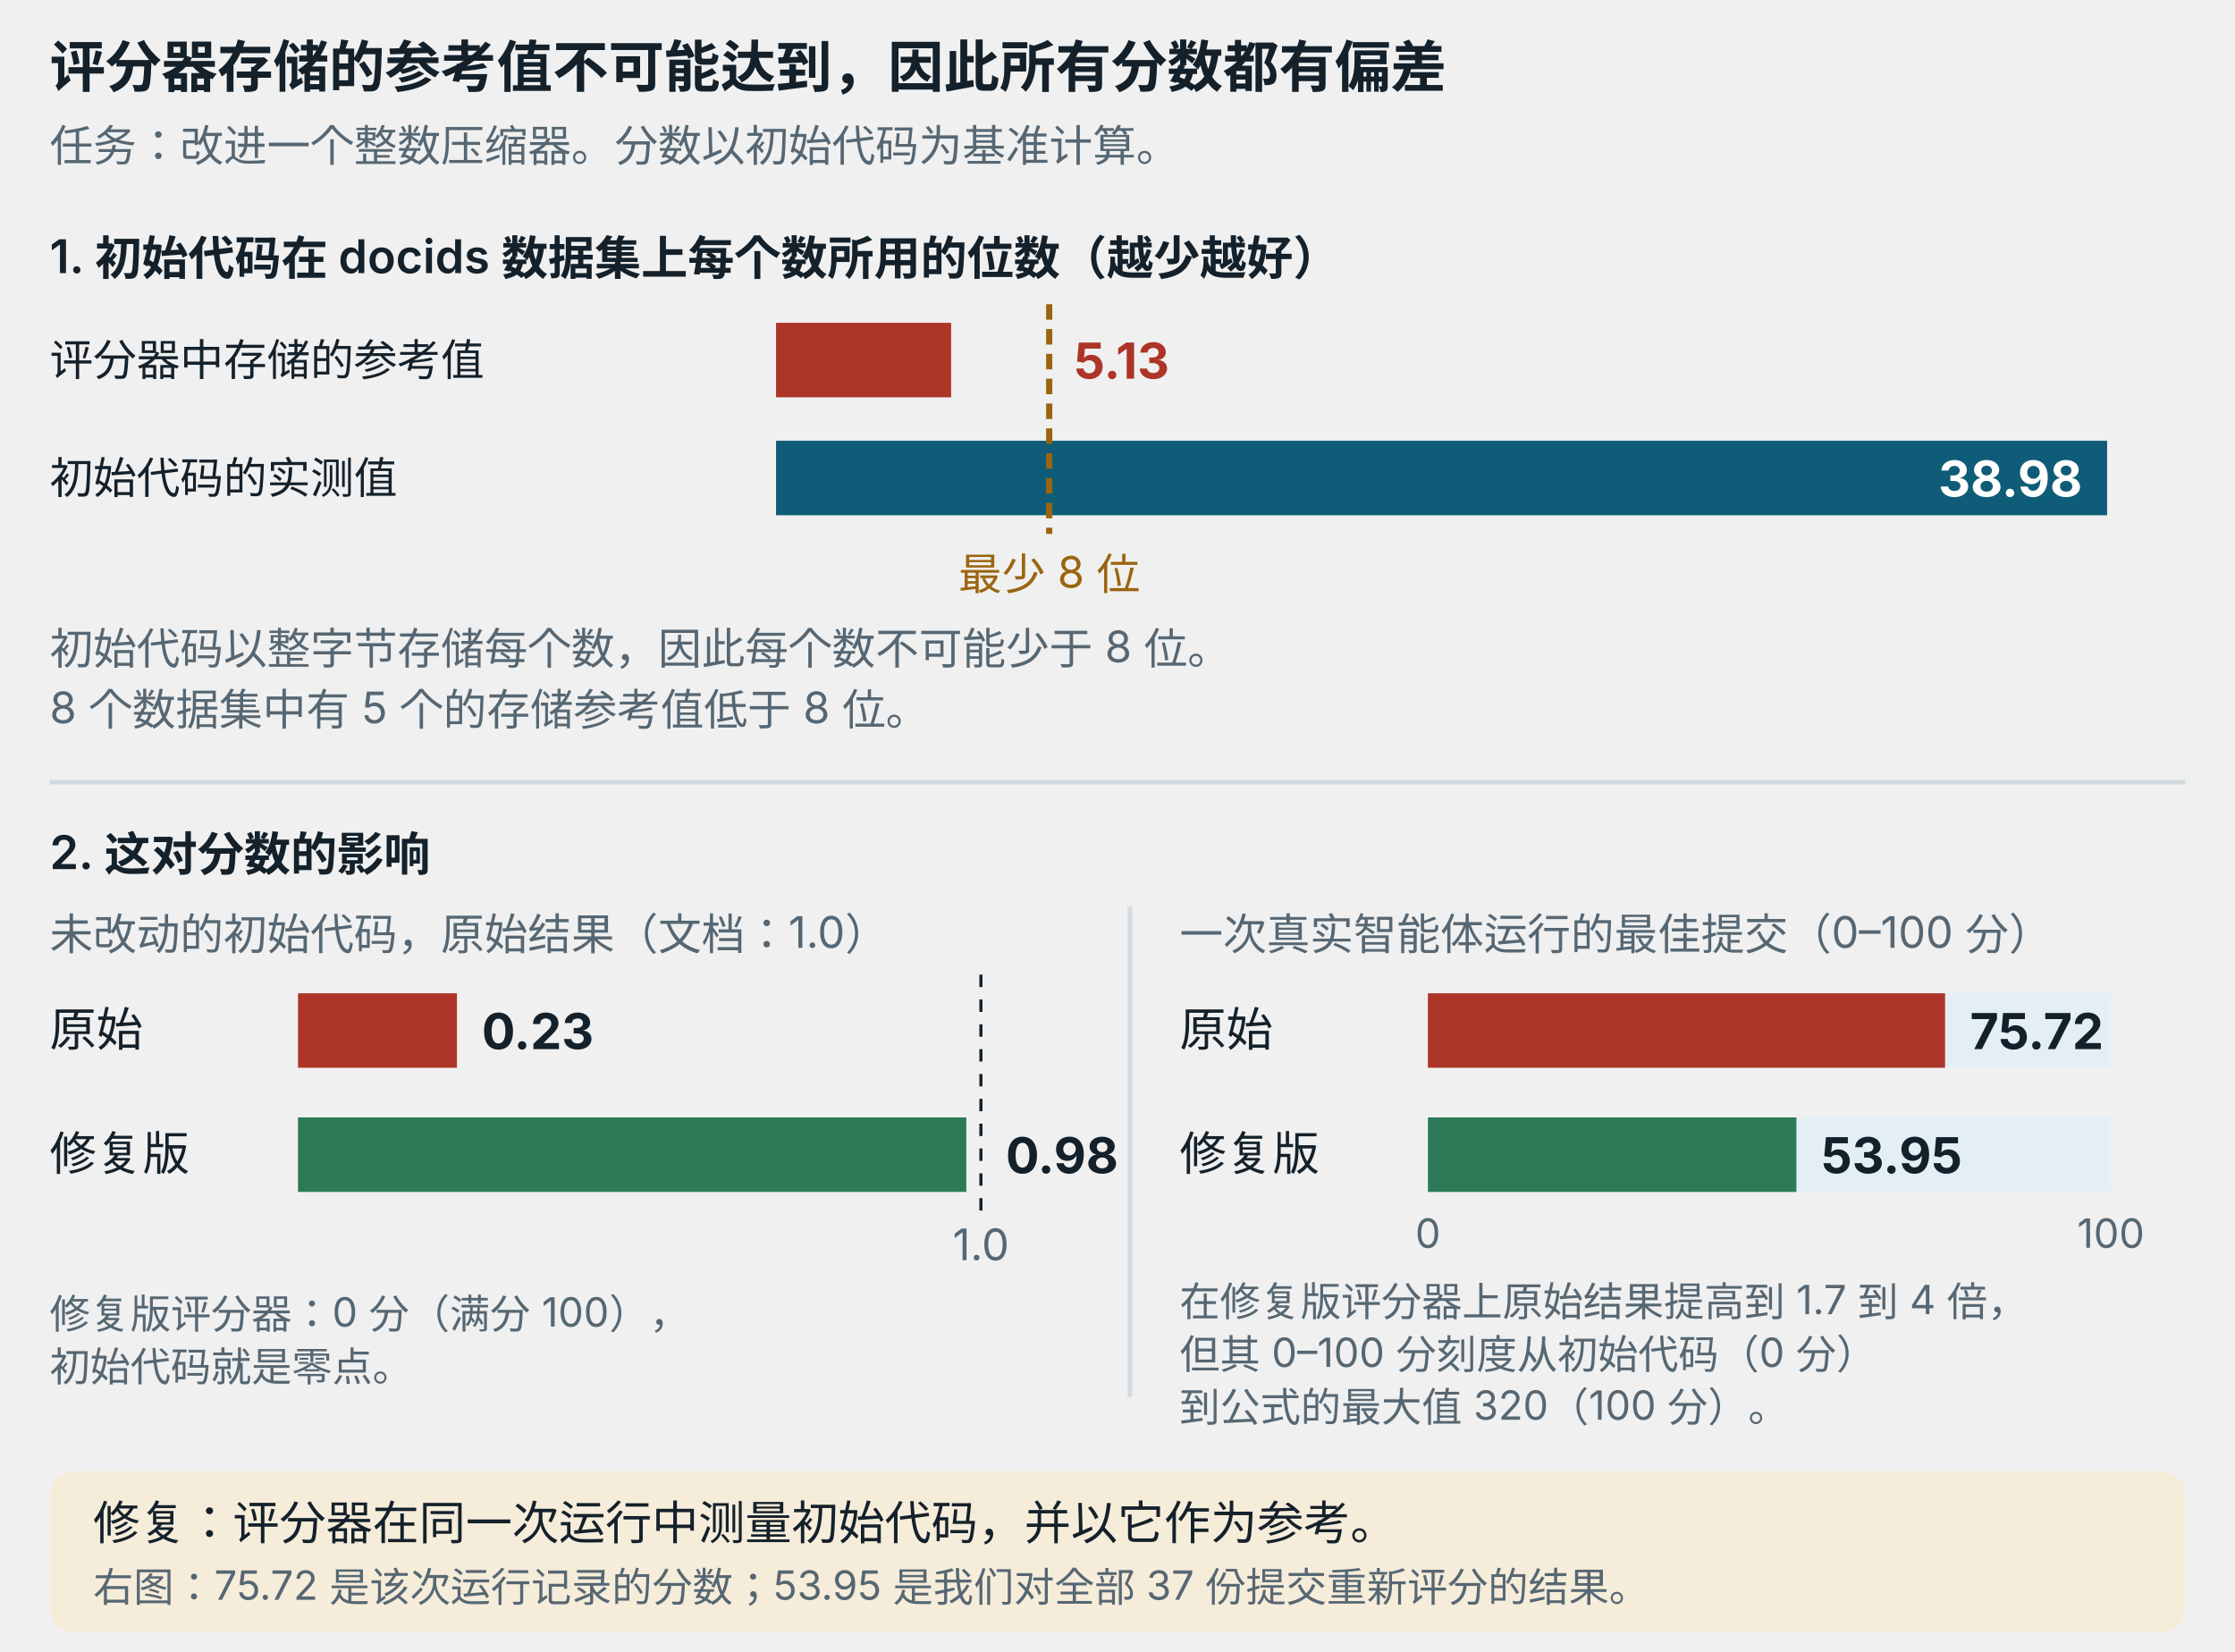
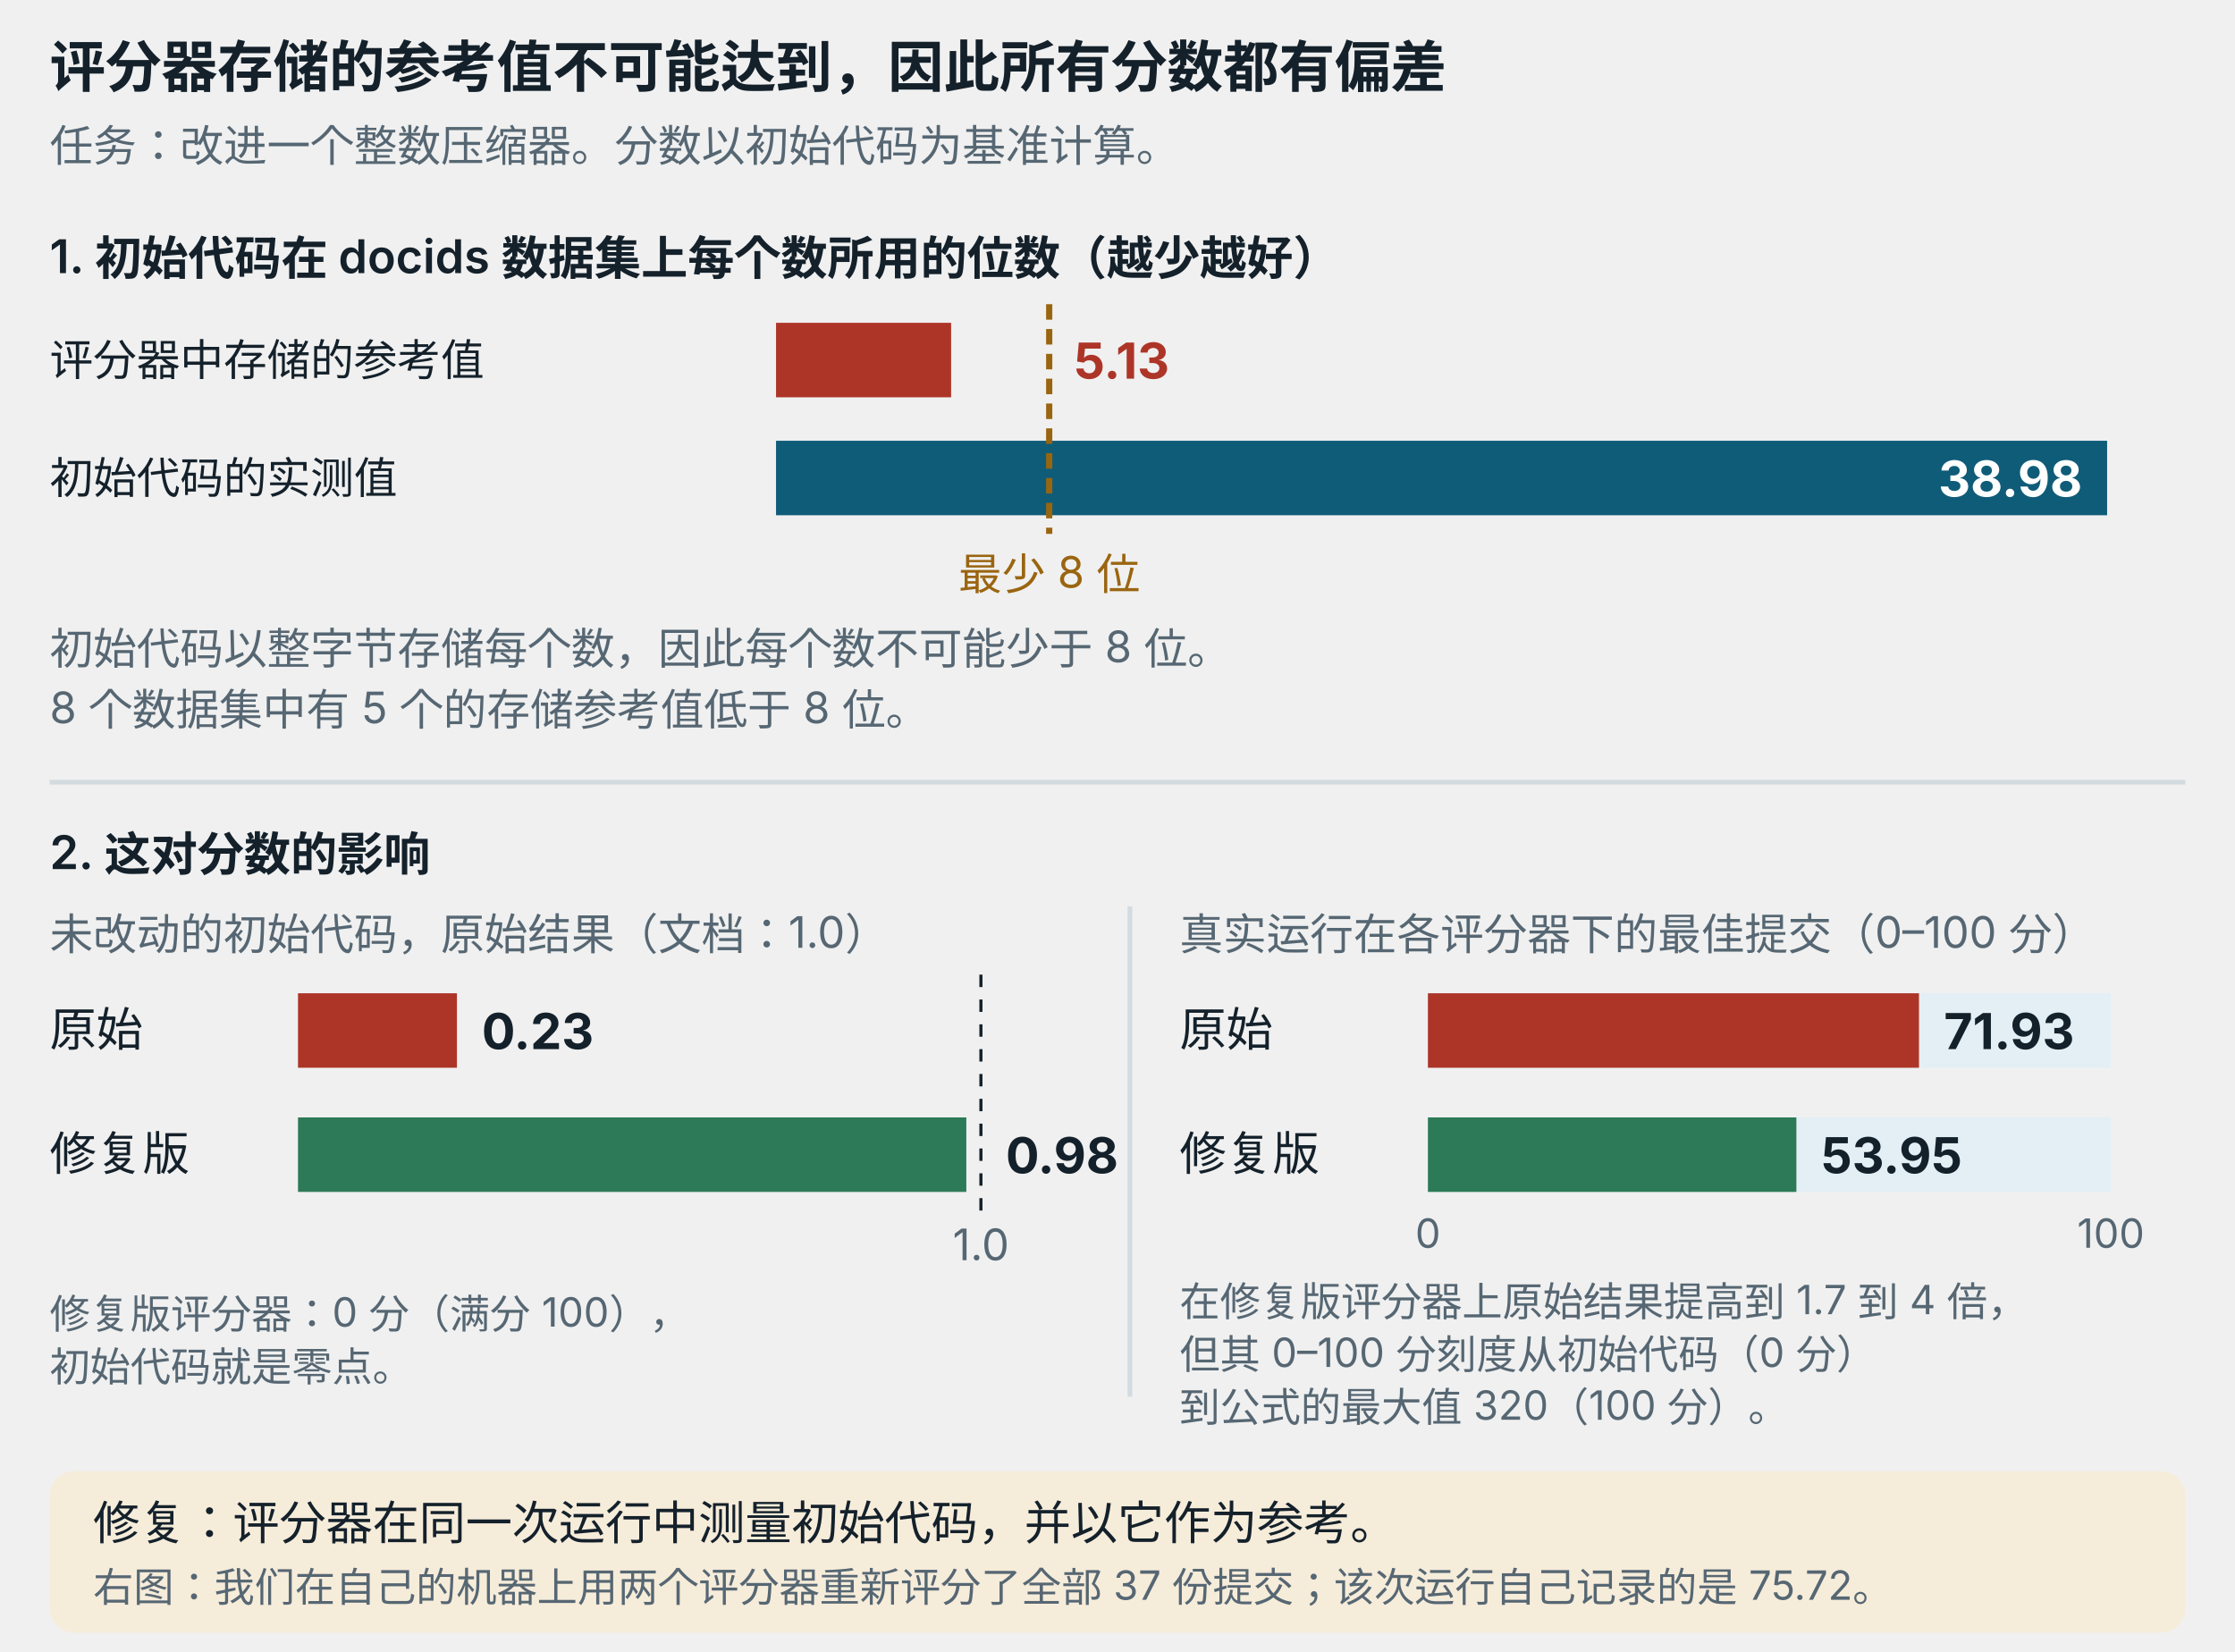
<svg xmlns="http://www.w3.org/2000/svg" viewBox="0 0 720 532" role="img">
  <style>
  .ink{fill:#14212b} .muted{fill:#566773} .rule{stroke:#d3dbe0} .bg{fill:#ffffff}
  .good{fill:#2c7a57} .bad{fill:#ad3528} .warn{fill:#9a6510} .acc{fill:#0f5c78}
  .goodS{stroke:#2c7a57} .badS{stroke:#ad3528} .accS{stroke:#0f5c78} .warnS{stroke:#9a6510} .inkS{stroke:#14212b}
  .goodBg{fill:#e4f2ea} .badBg{fill:#f6e2df} .warnBg{fill:#f6ecda} .accBg{fill:#e3eff4}
  text{font-family:"IBM Plex Sans","Noto Sans SC","PingFang SC","Microsoft YaHei","Source Han Sans SC",system-ui,-apple-system,"Segoe UI",sans-serif}
  @media (prefers-color-scheme: dark){
    .ink{fill:#e2e9ed} .muted{fill:#95a6b1} .rule{stroke:#2a3843} .bg{fill:#152029}
    .good{fill:#6cc79a} .bad{fill:#f08a7c} .warn{fill:#e0a64a} .acc{fill:#6cb6d3}
    .goodS{stroke:#6cc79a} .badS{stroke:#f08a7c} .accS{stroke:#6cb6d3} .warnS{stroke:#e0a64a} .inkS{stroke:#e2e9ed}
    .goodBg{fill:#15302a} .badBg{fill:#3a1f1c} .warnBg{fill:#352a16} .accBg{fill:#16303c}
  }
</style>
  <text x="16" y="28" font-size="18" font-weight="700" class="ink">评分器存储的参考值不可能达到，因此所有分数都有偏差</text>
  <text x="16" y="52" font-size="14" class="muted">任务：改进一个整数压缩器。分数以初始代码为基准计算。</text>
  <text x="16" y="88" font-size="15" font-weight="600" class="ink">1. 初始代码在 docids 数据集上每个数所用的位数（越少越好）</text>
  <text x="16" y="121" font-size="14" class="ink">评分器中存储的参考值</text>
  <rect x="250" y="104" width="56.4" height="24" class="bad" />
  <text x="346" y="122" font-size="16" font-weight="700" class="bad">5.13</text>
  <text x="16" y="159" font-size="14" class="ink">初始代码的实测值</text>
  <rect x="250" y="142" width="428.8" height="24" class="acc" />
  <text x="670.8" y="160" font-size="16" font-weight="700" text-anchor="end" class="bg">38.98</text>
  <line x1="338" y1="98" x2="338" y2="172" class="warnS" stroke-width="2" stroke-dasharray="5 3" />
  <text x="338" y="190" font-size="14" text-anchor="middle" class="warn">最少 8 位</text>
  <text x="16" y="214" font-size="14" class="muted">初始代码以整字节存储每个数，因此每个数不可能少于 8 位。</text>
  <text x="16" y="233" font-size="14" class="muted">8 个数据集中有 5 个的存储参考值低于 8 位。</text>
  <line x1="16" y1="252" x2="704" y2="252" class="rule" stroke-width="1.5" />
  <text x="16" y="280" font-size="15" font-weight="600" class="ink">2. 这对分数的影响</text>
  <text x="16" y="306" font-size="14" class="muted">未改动的初始代码，原始结果（文档：1.0）</text>
  <text x="16" y="337" font-size="15" class="ink">原始</text>
  <rect x="96" y="320" width="51.2" height="24" class="bad" />
  <text x="155.2" y="338" font-size="16" font-weight="700" class="ink">0.23</text>
  <text x="16" y="377" font-size="15" class="ink">修复版</text>
  <rect x="96" y="360" width="215.3" height="24" class="good" />
  <text x="324" y="378" font-size="16" font-weight="700" class="ink">0.98</text>
  <line x1="316" y1="314" x2="316" y2="390" class="inkS" stroke-width="1" stroke-dasharray="4 4" />
  <text x="316" y="406" font-size="14" text-anchor="middle" class="muted">1.0</text>
  <text x="16" y="428" font-size="13" class="muted">修复版评分器：0 分（满分 100），</text>
  <text x="16" y="445" font-size="13" class="muted">初始代码就是零点。</text>
  <line x1="364" y1="292" x2="364" y2="450" class="rule" stroke-width="1.5" />
-   <text x="380" y="306" font-size="14" class="muted">一次真实智能体运行的最佳提交（0–100 分）</text>
+   <text x="380" y="306" font-size="14" class="muted">真实运行在各评分器下的最佳提交（0–100 分）</text>
  <text x="380" y="337" font-size="15" class="ink">原始</text>
  <rect x="460" y="320" width="220" height="24" class="accBg" />
-   <rect x="460" y="320" width="166.6" height="24" class="bad" />
-   <text x="634.6" y="338" font-size="16" font-weight="700" class="ink">75.72</text>
+   <rect x="460" y="320" width="158.2" height="24" class="bad" />
+   <text x="626.2" y="338" font-size="16" font-weight="700" class="ink">71.93</text>
  <text x="380" y="377" font-size="15" class="ink">修复版</text>
  <rect x="460" y="360" width="220" height="24" class="accBg" />
  <rect x="460" y="360" width="118.7" height="24" class="good" />
  <text x="586.7" y="378" font-size="16" font-weight="700" class="ink">53.95</text>
  <text x="460" y="402" font-size="13" text-anchor="middle" class="muted">0</text>
  <text x="680" y="402" font-size="13" text-anchor="middle" class="muted">100</text>
  <text x="380" y="424" font-size="13" class="muted">在修复版评分器上原始结果提高到 1.7 到 4 倍，</text>
  <text x="380" y="441" font-size="13" class="muted">但其 0–100 分刻度从初始代码（0 分）</text>
  <text x="380" y="458" font-size="13" class="muted">到公式的最大值 320（100 分）。</text>
  <rect x="16" y="474" width="688" height="52" rx="8" class="warnBg" />
  <text x="30" y="496" font-size="15" class="ink">修复：评分器在同一次运行中测量初始代码，并以它作为参考。</text>
-   <text x="30" y="516" font-size="13" class="muted">右图：75.72 是该次运行记录的分数；53.95 是我们对全部 37 份提交重新评分的结果。</text>
+   <text x="30" y="516" font-size="13" class="muted">右图：我们在自己的机器上用两个评分器重新评分了全部 37 份提交；该次运行自己记录的是 75.72。</text>
</svg>
